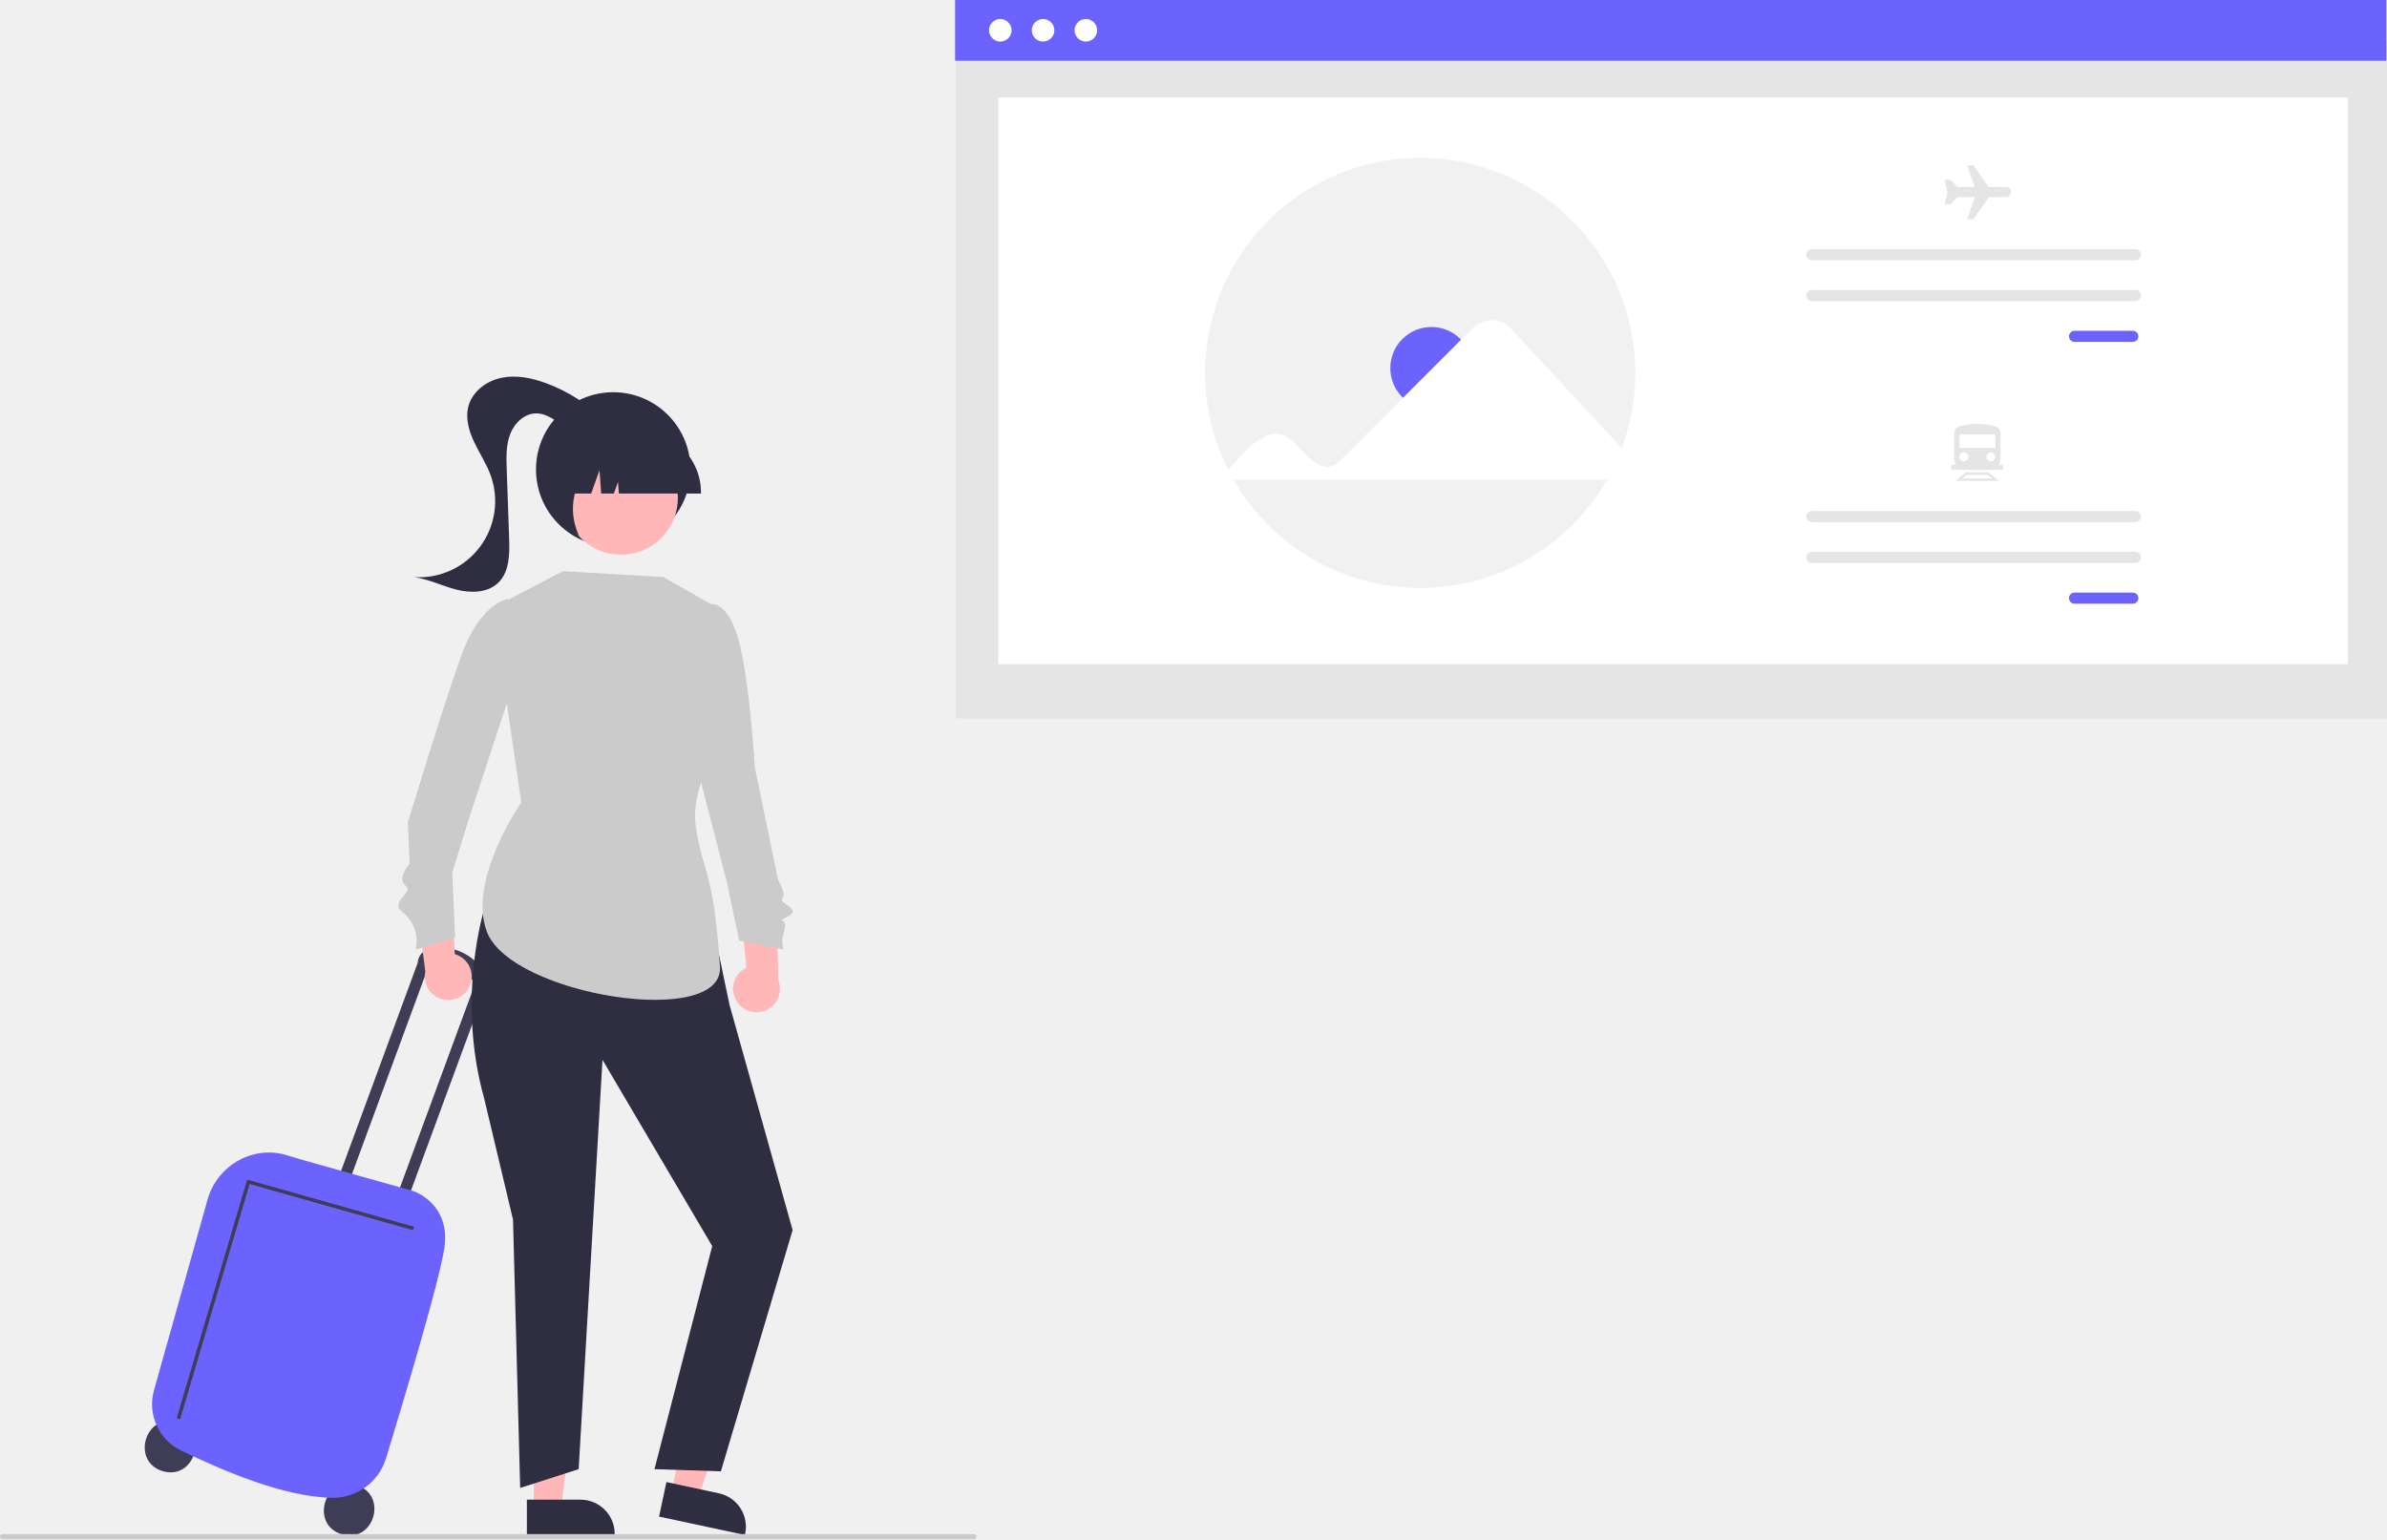
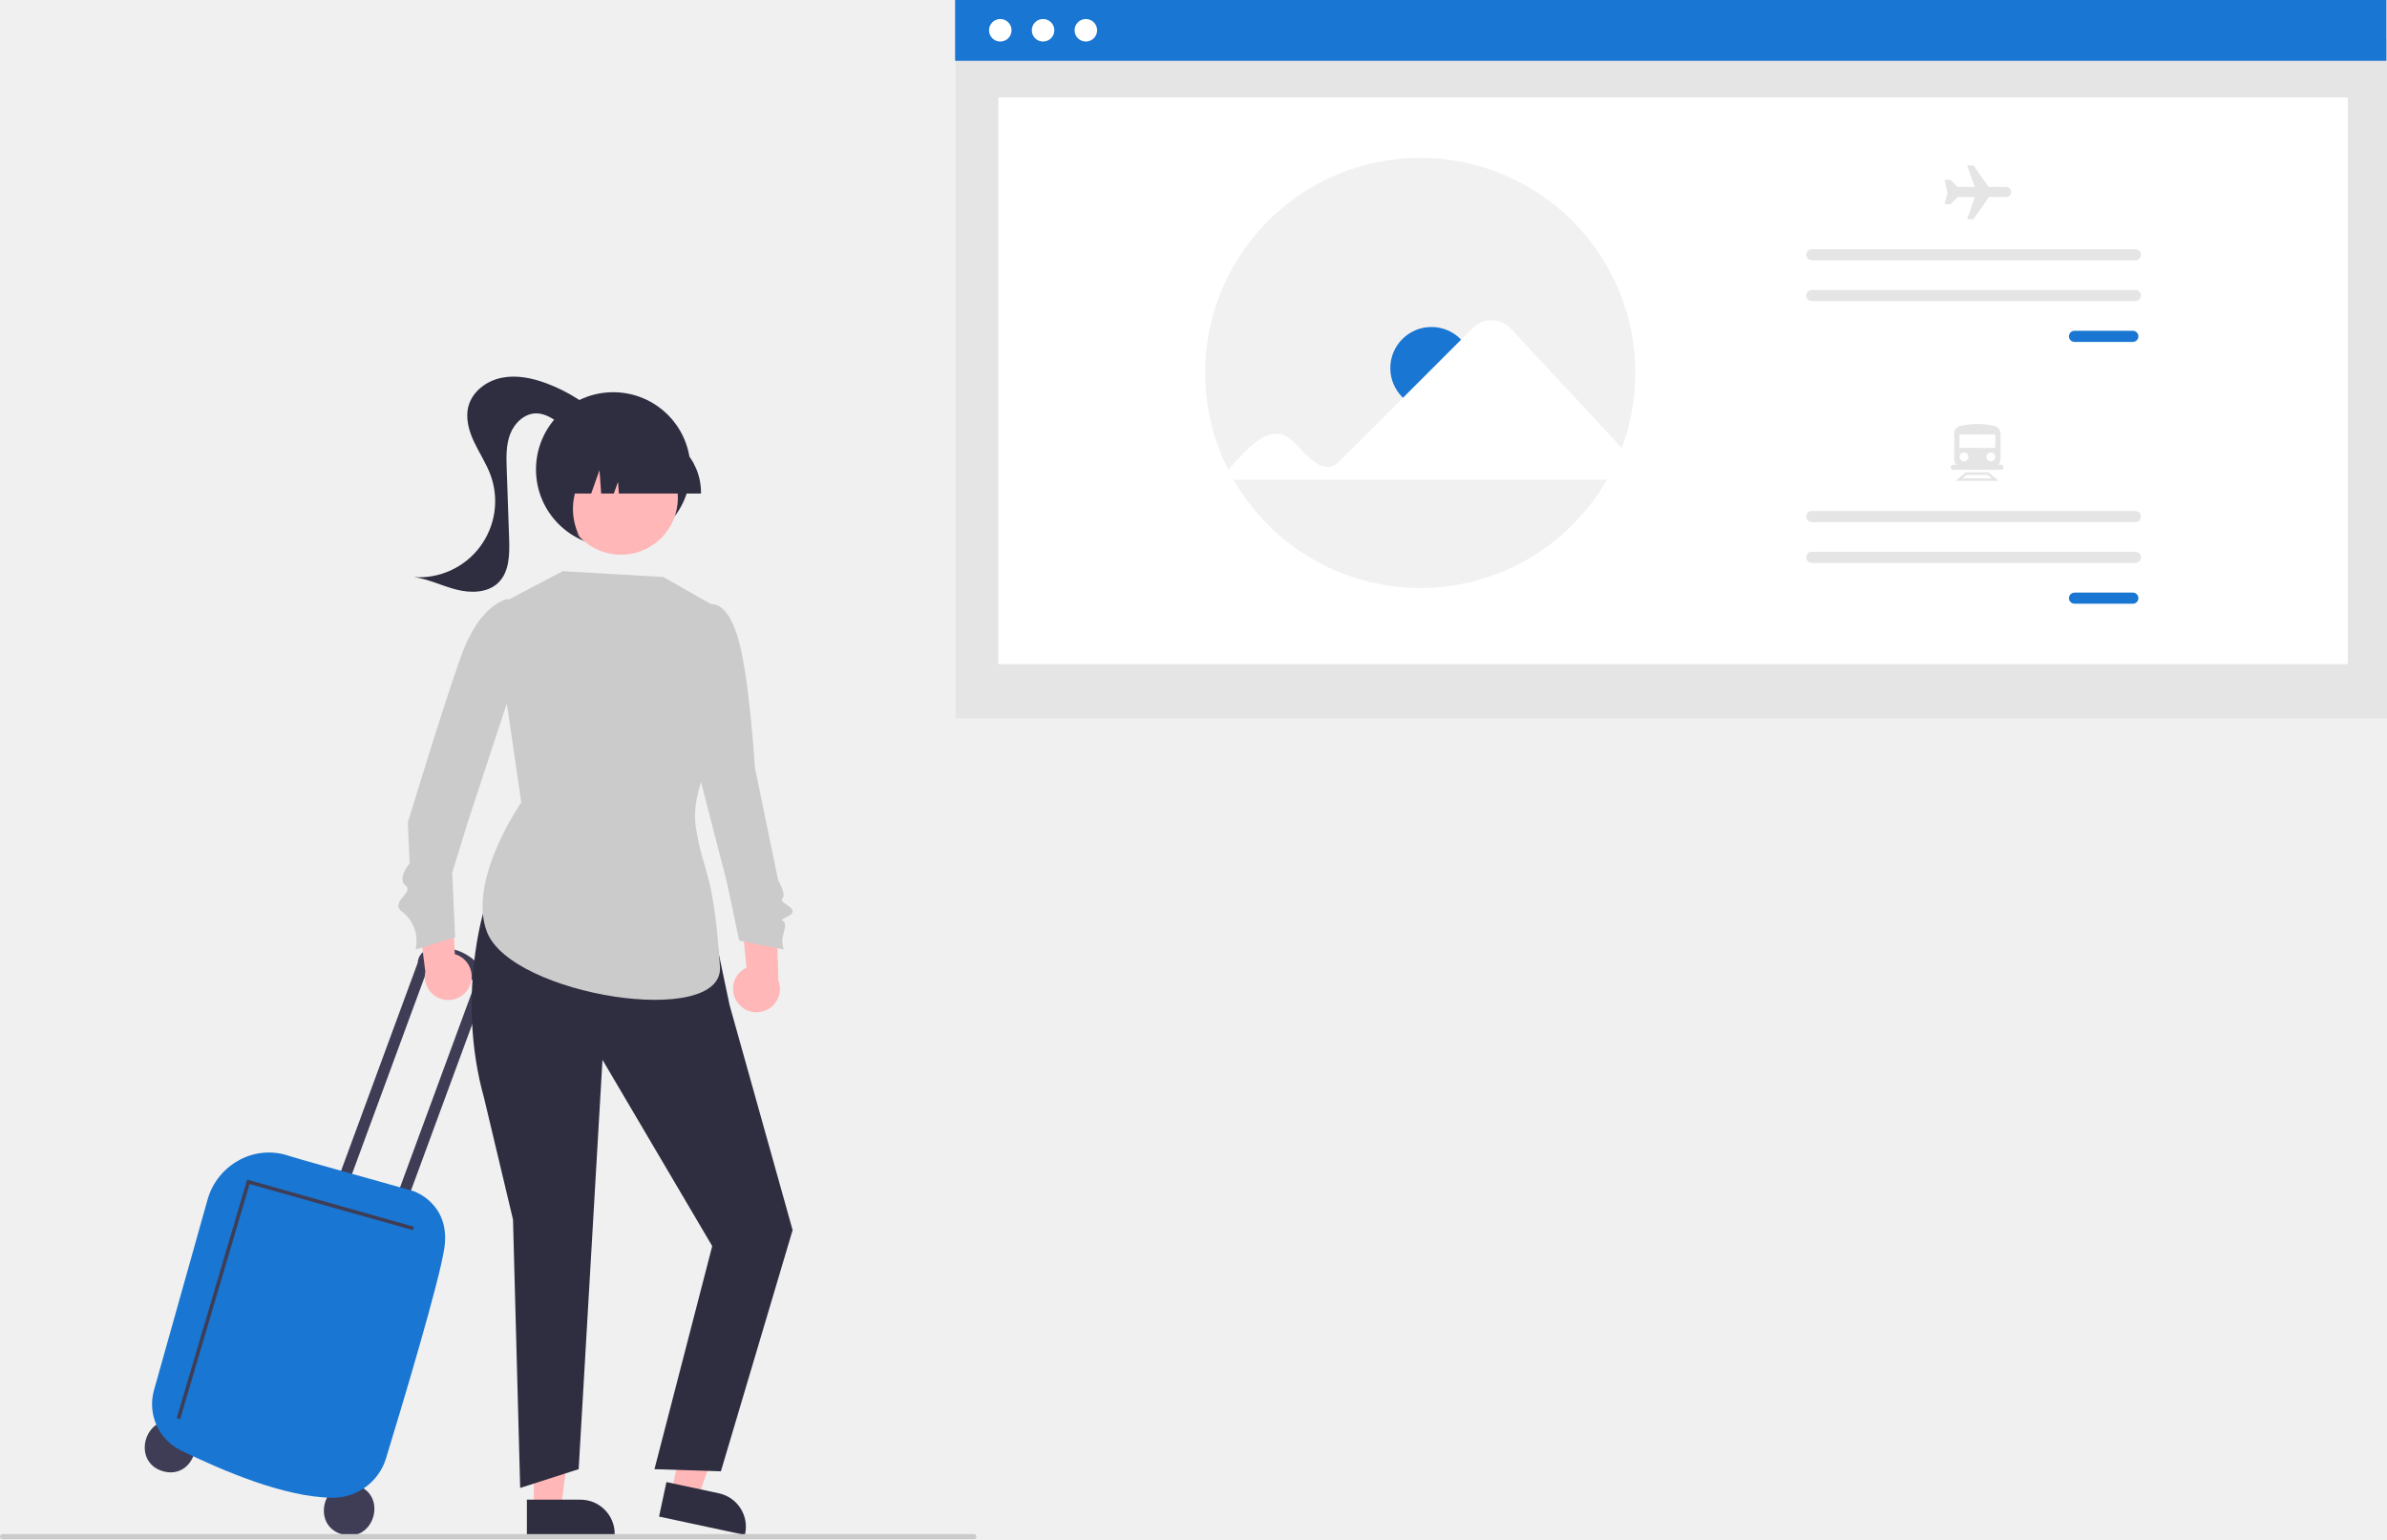
<svg xmlns="http://www.w3.org/2000/svg" id="a427c774-8d9d-4d21-987c-ea11f3cd7377" data-name="Layer 1" width="936.21" height="603.718" viewBox="0 0 936.21 603.718">
  <path d="M201.299,705.876c-12.67-3.5-18.077,15.741-5.439,19.353C208.53,728.729,213.937,709.488,201.299,705.876Z" transform="translate(-131.8949 -148.141)" fill="#3f3d56" />
  <path d="M271.55,730.641c-12.67-3.5-18.077,15.741-5.439,19.353C278.781,753.493,284.188,734.252,271.55,730.641Z" transform="translate(-131.8949 -148.141)" fill="#3f3d56" />
  <path d="M299.982,527.71l-.196-.055-32.636,88.604L262.847,615.05l32.87-89.24h0a6.035,6.035,0,0,1,5.048-5.643c16.321-2.581,22.937,11.907,22.937,11.907l-.065.096-33.367,90.587-4.303-1.209,32.385-87.922C308.493,523.875,299.982,527.71,299.982,527.71Z" transform="translate(-131.8949 -148.141)" fill="#3f3d56" />
-   <path d="M262.258,735.623c-19.237-.294-43.026-10.689-59.246-18.481a20.218,20.218,0,0,1-10.715-23.736l21.021-74.788a25.406,25.406,0,0,1,12.617-15.566,24.327,24.327,0,0,1,19.411-1.499c.751.338,21.172,6.053,34.686,9.835,7.95,2.225,13.694,3.833,14.078,3.962.318.105,14.605,5.014,12.07,22.274-1.947,13.257-16.644,62.105-22.873,82.493A21.863,21.863,0,0,1,262.578,735.625C262.472,735.625,262.365,735.624,262.258,735.623Z" transform="translate(-131.8949 -148.141)" fill="#6c63ff" />
+   <path d="M262.258,735.623c-19.237-.294-43.026-10.689-59.246-18.481a20.218,20.218,0,0,1-10.715-23.736l21.021-74.788a25.406,25.406,0,0,1,12.617-15.566,24.327,24.327,0,0,1,19.411-1.499c.751.338,21.172,6.053,34.686,9.835,7.95,2.225,13.694,3.833,14.078,3.962.318.105,14.605,5.014,12.07,22.274-1.947,13.257-16.644,62.105-22.873,82.493A21.863,21.863,0,0,1,262.578,735.625C262.472,735.625,262.365,735.624,262.258,735.623Z" transform="translate(-131.8949 -148.141)" fill="#1976d2" />
  <polygon points="70.651 556.664 97.904 464.42 161.991 482.531 162.374 481.177 96.948 462.687 96.751 463.354 69.301 556.265 70.651 556.664" fill="#3f3d56" />
  <rect id="f269d402-b375-49c3-b6cb-02ffddd7443c" data-name="Rectangle 62" x="374.842" y="15.39" width="561.368" height="266.379" fill="#e5e5e5" />
  <rect id="a67a6d8d-d730-43ea-8e97-5097e31b093a" data-name="Rectangle 75" x="391.561" y="38.233" width="529.264" height="222.248" fill="#fff" />
-   <rect id="f3270c98-3f14-4116-bb63-3583a595f2eb" data-name="Rectangle 80" x="374.602" width="561.368" height="23.849" fill="#6c63ff" />
+   <rect id="f3270c98-3f14-4116-bb63-3583a595f2eb" data-name="Rectangle 80" x="374.602" width="561.368" height="23.849" fill="#1976d2" />
  <circle id="aeafa2cf-3960-41d9-9a79-114ebb97b926" data-name="Ellipse 90" cx="392.325" cy="11.88" r="4.42" fill="#fff" />
  <circle id="e013fb1c-e2d9-4cba-be1c-2b59a1ea1400" data-name="Ellipse 91" cx="409.103" cy="11.88" r="4.42" fill="#fff" />
  <circle id="a6347b87-b687-4c13-8a45-efd6144b746c" data-name="Ellipse 92" cx="425.881" cy="11.88" r="4.42" fill="#fff" />
  <path d="M773.29,294.414a83.992,83.992,0,0,1-5.294,29.452,81.686,81.686,0,0,1-5.851,12.474,84.382,84.382,0,0,1-146.423,0q-1.122-1.945-2.128-3.947A84.363,84.363,0,1,1,773.29,294.414Z" transform="translate(-131.8949 -148.141)" fill="#f1f1f1" />
-   <circle cx="561.424" cy="144.387" r="16.127" fill="#6c63ff" />
+   <circle cx="561.424" cy="144.387" r="16.127" fill="#1976d2" />
  <path d="M613.595,332.393c7.105-7.679,16.604-19.87,25.513-11.061,4.471,4.155,11.469,14.452,18.167,7.72l52.306-52.306a10.384,10.384,0,0,1,14.851.266L767.996,323.867a81.712,81.712,0,0,1-5.851,12.474H615.722Z" transform="translate(-131.8949 -148.141)" fill="#fff" />
-   <path id="f2fac30d-751a-4ad9-9a70-d842b6b29c55" data-name="Path 680" d="M945.55,277.887a2.179,2.179,0,0,0,0,4.359h22.869a2.179,2.179,0,0,0,0-4.359Z" transform="translate(-131.8949 -148.141)" fill="#6c63ff" />
+   <path id="f2fac30d-751a-4ad9-9a70-d842b6b29c55" data-name="Path 680" d="M945.55,277.887a2.179,2.179,0,0,0,0,4.359h22.869a2.179,2.179,0,0,0,0-4.359Z" transform="translate(-131.8949 -148.141)" fill="#1976d2" />
  <path id="bff7eaac-8fd0-4862-b46f-daee6d731cf9" data-name="Path 680" d="M842.52,245.878a2.179,2.179,0,1,0,0,4.359H969.419a2.179,2.179,0,0,0,0-4.359Z" transform="translate(-131.8949 -148.141)" fill="#e5e5e5" />
  <path id="a9efcef9-bf26-45a4-a9d0-ef067b9cf824" data-name="Path 680" d="M842.52,261.883a2.179,2.179,0,1,0,0,4.359H969.419a2.179,2.179,0,0,0,0-4.359Z" transform="translate(-131.8949 -148.141)" fill="#e5e5e5" />
-   <path id="b479989b-99d4-4e70-bae9-0a98ba95b9e4" data-name="Path 680" d="M945.55,380.583a2.179,2.179,0,0,0,0,4.359h22.869a2.179,2.179,0,1,0,0-4.359Z" transform="translate(-131.8949 -148.141)" fill="#6c63ff" />
+   <path id="b479989b-99d4-4e70-bae9-0a98ba95b9e4" data-name="Path 680" d="M945.55,380.583a2.179,2.179,0,0,0,0,4.359h22.869a2.179,2.179,0,1,0,0-4.359Z" transform="translate(-131.8949 -148.141)" fill="#1976d2" />
  <path id="b7ed51b3-7b2d-4a2d-a8c2-cf48ecd6b6d7" data-name="Path 680" d="M842.52,348.574a2.179,2.179,0,0,0,0,4.359H969.419a2.179,2.179,0,0,0,0-4.359Z" transform="translate(-131.8949 -148.141)" fill="#e5e5e5" />
  <path id="e2a2d7bb-cfae-451b-8ad9-ee9abc29fc00" data-name="Path 680" d="M842.52,364.579a2.179,2.179,0,1,0,0,4.359H969.419a2.179,2.179,0,0,0,0-4.359Z" transform="translate(-131.8949 -148.141)" fill="#e5e5e5" />
  <path d="M918.696,221.46h-6.873l-5.898-8.453h-2.496l2.962,8.453h-6.723v0l-2.759-2.76h-2.335l1.165,5.105-1.165,4.463h2.335l2.759-2.76.044-.073h6.758l-3.04,8.676h2.496l5.923-8.488.07-.188h6.778a1.988,1.988,0,1,0,0-3.976Z" transform="translate(-131.8949 -148.141)" fill="#e5e5e5" />
  <path d="M912.87,331.755H902.012a3.672,3.672,0,0,1-3.668-3.668v-9.878a2.983,2.983,0,0,1,2.196-2.894,26.826,26.826,0,0,1,13.774.01,2.988,2.988,0,0,1,2.223,2.903v9.859A3.672,3.672,0,0,1,912.87,331.755Z" transform="translate(-131.8949 -148.141)" fill="#e5e5e5" />
  <rect x="768.535" y="170.427" width="14.022" height="5.258" fill="#fff" />
  <circle cx="770.288" cy="179.191" r="1.753" fill="#fff" />
  <circle cx="780.804" cy="179.191" r="1.753" fill="#fff" />
  <path d="M915.807,336.756H898.886l4.001-3.334h8.919Zm-14.29-.953h11.659l-1.715-1.429h-8.229Z" transform="translate(-131.8949 -148.141)" fill="#e5e5e5" />
  <path d="M916.683,332.422h-18.672a1,1,0,0,1,0-2.001h18.672a1,1,0,0,1,0,2.001Z" transform="translate(-131.8949 -148.141)" fill="#e5e5e5" />
  <path d="M315.969,535.197a9.138,9.138,0,0,0-5.678-12.81l-1.757-32.425-13.564,10.038,3.748,29.252a9.187,9.187,0,0,0,17.251,5.944Z" transform="translate(-131.8949 -148.141)" fill="#ffb7b7" />
  <path d="M421.05,541.231a9.138,9.138,0,0,1,3.636-13.532L421.422,495.391l14.949,7.827.807,29.48a9.187,9.187,0,0,1-16.129,8.532Z" transform="translate(-131.8949 -148.141)" fill="#ffb7b7" />
  <polygon points="209.375 591.715 220.055 591.714 225.137 550.517 209.373 550.517 209.375 591.715" fill="#ffb7b7" />
  <path d="M338.545,736.368l21.034-.001h.001A13.405,13.405,0,0,1,372.985,749.772v.436l-34.439.001Z" transform="translate(-131.8949 -148.141)" fill="#2f2e41" />
  <polygon points="263.319 585.3 273.763 587.538 287.364 548.319 271.95 545.017 263.319 585.3" fill="#ffb7b7" />
  <path d="M393.28,729.46l20.568,4.407.001 0a13.405,13.405,0,0,1,10.298,15.916l-.091.426-33.675-7.215Z" transform="translate(-131.8949 -148.141)" fill="#2f2e41" />
  <path d="M322.012,504.094s-11.363,35.119-.235,74.833l11.327,47.572,2.811,105.263,22.937-7.362L368.197,563.843l43.042,73.058-22.654,87.499,26.052.85,28.132-94.627-24.734-88.3-4.531-21.521Z" transform="translate(-131.8949 -148.141)" fill="#2f2e41" />
  <path d="M414.876,387.463,392.062,374.459l-39.468-2.281-27.377,14.373,11.126,76.329s-21.22,30.454-13.483,50.745c9.549,25.044,93.046,38.109,91.413,13.668-2.577-38.57-6.558-35.91-9.476-54.824-3.202-20.753,19.206-47.363,19.206-47.363Z" transform="translate(-131.8949 -148.141)" fill="#cbcbcb" />
  <path d="M333.658,394.079l-2.543-11.022s-10.849,1.404-18.368,22.405-20.884,65.272-20.884,65.272l.698,16.083s-5.151,5.951-1.597,8.669-6.419,6.403-1.369,10.266a14.493,14.493,0,0,1,5.293,14.829l15.514-4.791L309.26,490.468l6.146-19.962,16.426-49.963Z" transform="translate(-131.8949 -148.141)" fill="#cbcbcb" />
  <path d="M406.523,395.958l3.456-10.689s6.364-2.604,11.062,12.072,6.928,51.815,6.928,51.815l9.126,44.27s3.41,5.638,1.597,7.254,7.963,3.888,2.281,6.882.49-.645-1.633,6.181c-1.394,4.483.036,6.839.036,6.839L421.808,517.048l-4.791-22.693-10.867-42.191Z" transform="translate(-131.8949 -148.141)" fill="#cbcbcb" />
  <circle cx="240.519" cy="184.141" r="30.298" fill="#2f2e41" />
  <path d="M369.301,313.427a63.528,63.528,0,0,0-23.113-14.946c-5.587-2.07-11.668-3.349-17.509-2.173-5.841,1.175-11.365,5.216-12.995,10.947-1.332,4.686.043,9.732,2.111,14.144,2.068,4.411,4.829,8.502,6.501,13.078a29.85,29.85,0,0,1-30.036,40.028c5.739.77,11.03,3.467,16.639,4.902s12.231,1.338,16.4-2.681c4.411-4.252,4.499-11.166,4.286-17.289q-.476-13.653-.951-27.306c-.162-4.642-.3-9.432,1.374-13.765,1.674-4.332,5.652-8.126,10.297-8.087,3.52.03,6.636,2.162,9.458,4.265,2.823,2.103,5.811,4.347,9.317,4.659,3.506.313,7.509-2.282,7.247-5.792Z" transform="translate(-131.8949 -148.141)" fill="#2f2e41" />
  <circle cx="375.462" cy="343.418" r="22.303" transform="translate(-237.8607 360.0032) rotate(-61.33677)" fill="#ffb7b7" />
  <path d="M406.827,341.731H374.622l-.33-4.624-1.651,4.624h-4.959l-.654-9.164-3.273,9.164h-9.595v-.454a24.09,24.09,0,0,1,24.063-24.063h4.54a24.09,24.09,0,0,1,24.063,24.063Z" transform="translate(-131.8949 -148.141)" fill="#2f2e41" />
  <path d="M359.025,358.351l-11.76-11.773-1.983-26.061h25.959l-.643.642C361.656,330.089,352.003,343.194,359.025,358.351Z" transform="translate(-131.8949 -148.141)" fill="#2f2e41" />
  <path d="M513.895,751.859h-381a1,1,0,0,1,0-2h381a1,1,0,0,1,0,2Z" transform="translate(-131.8949 -148.141)" fill="#cbcbcb" />
</svg>
